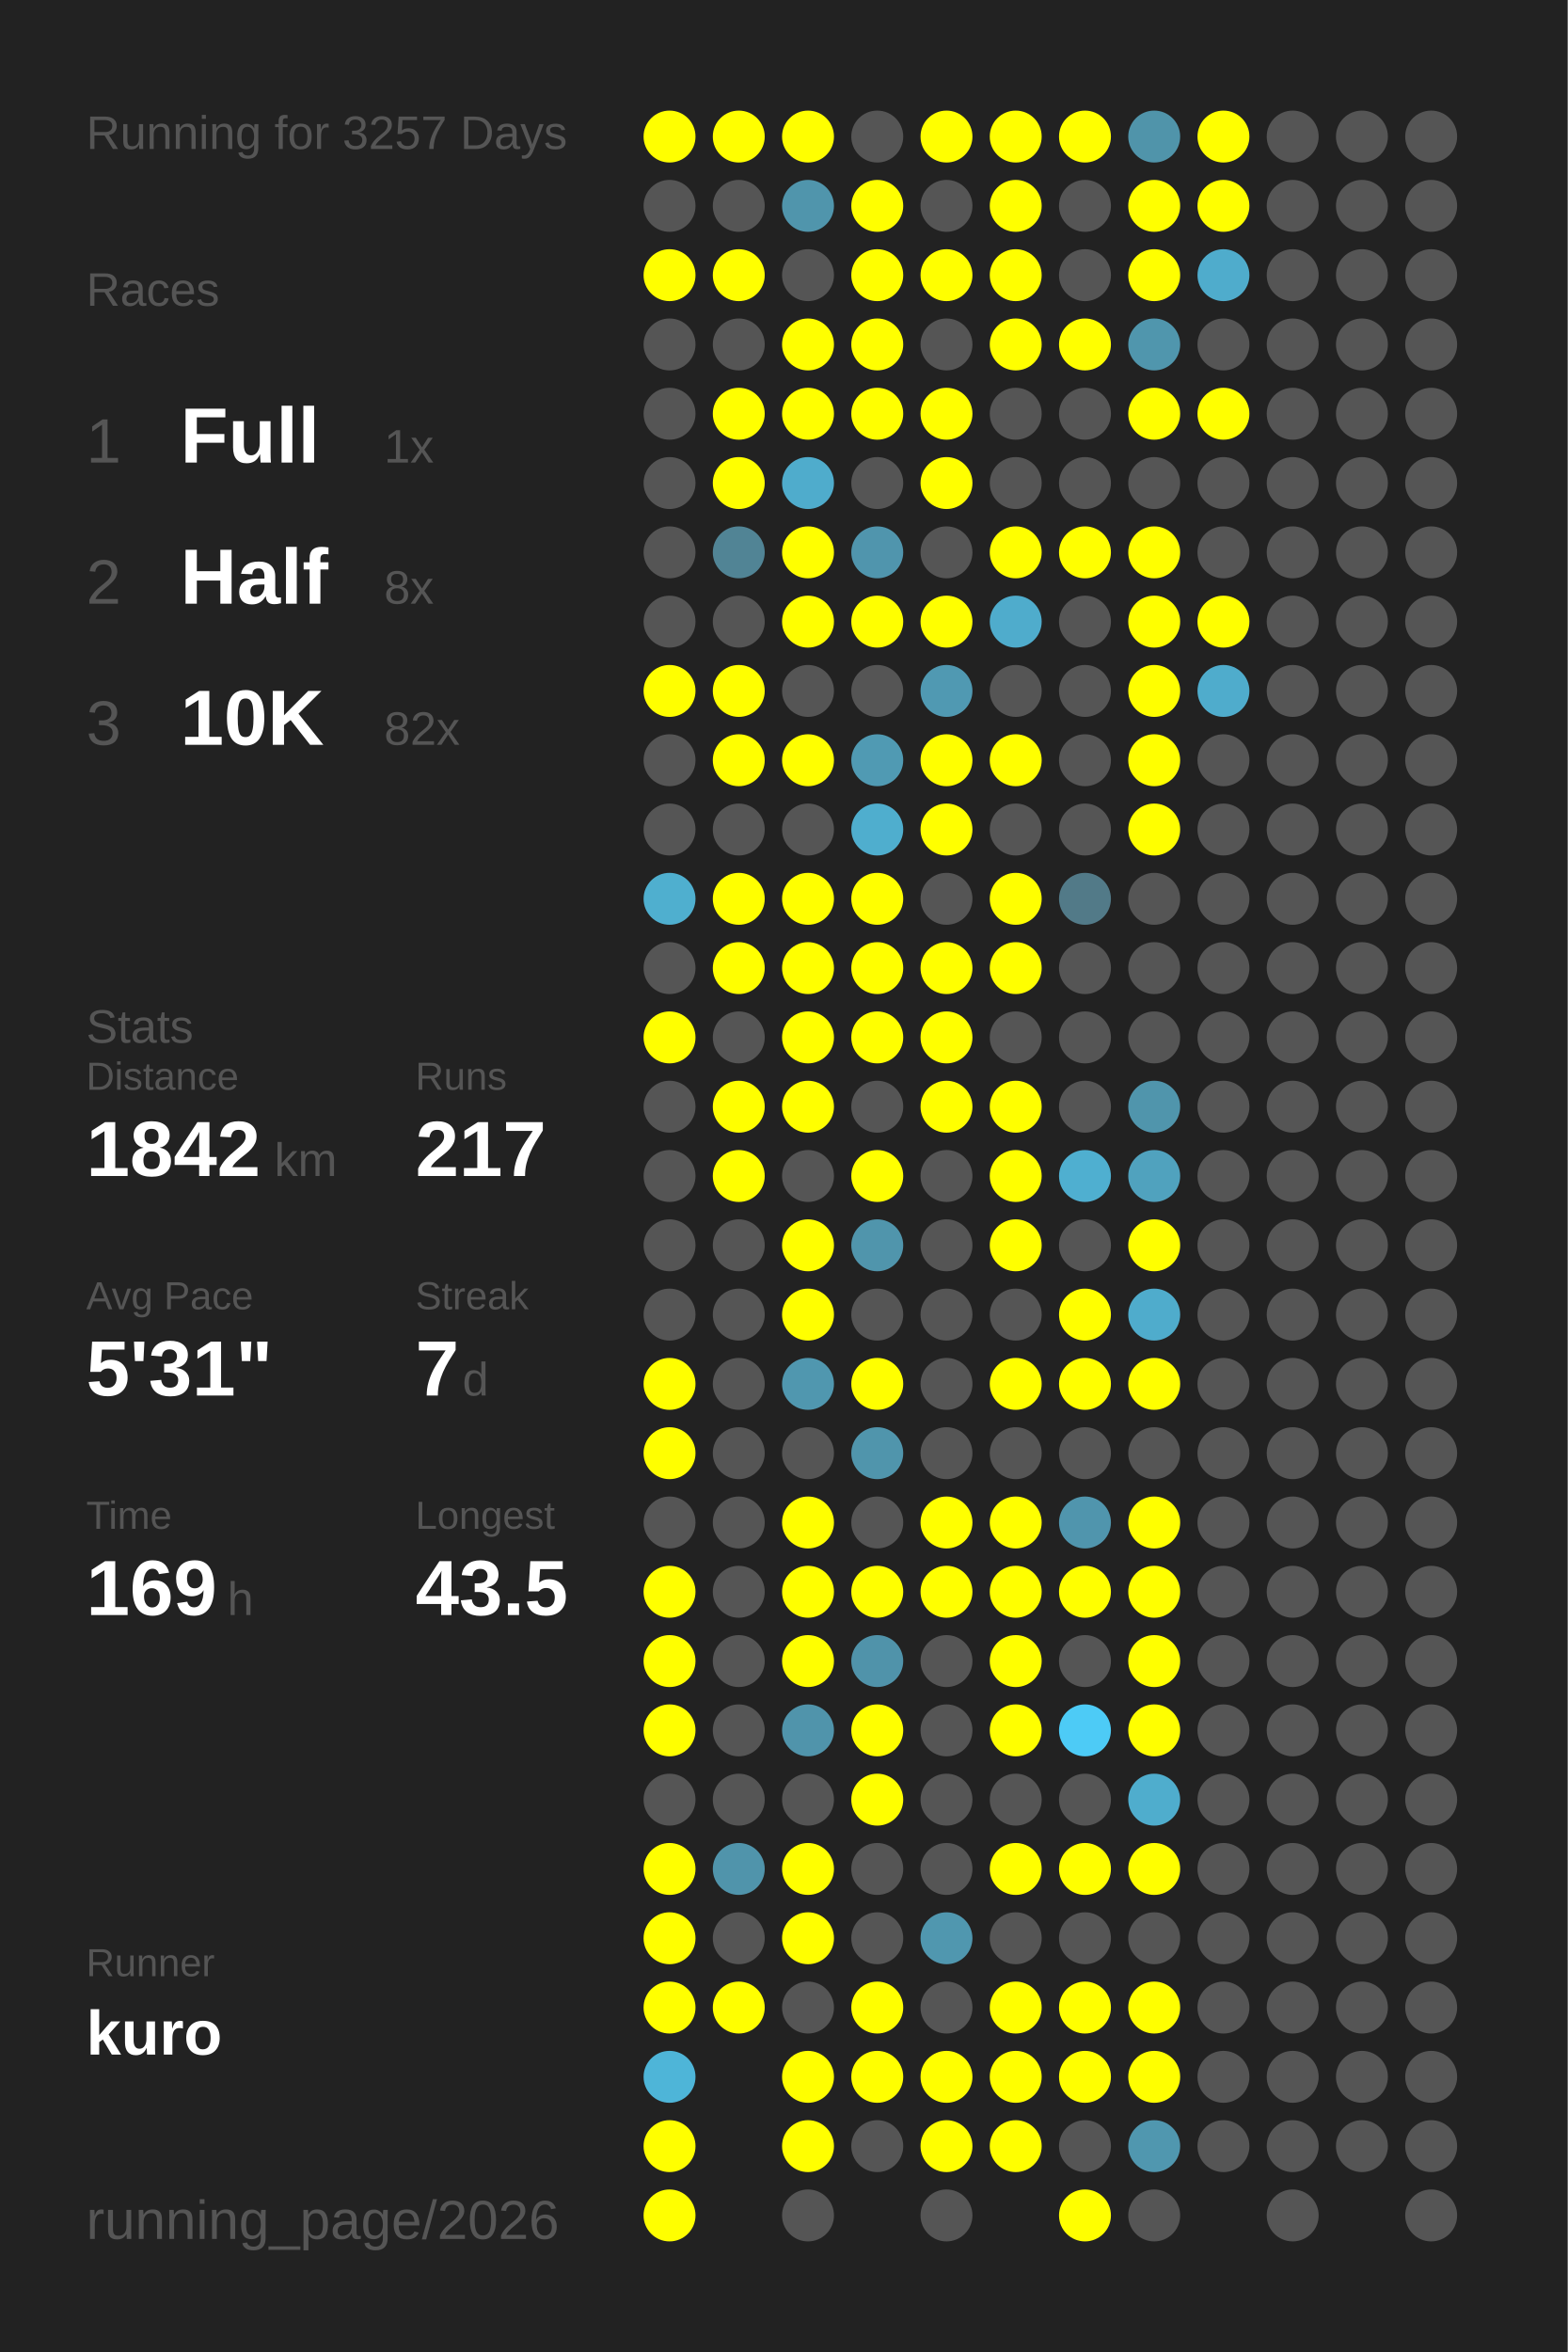
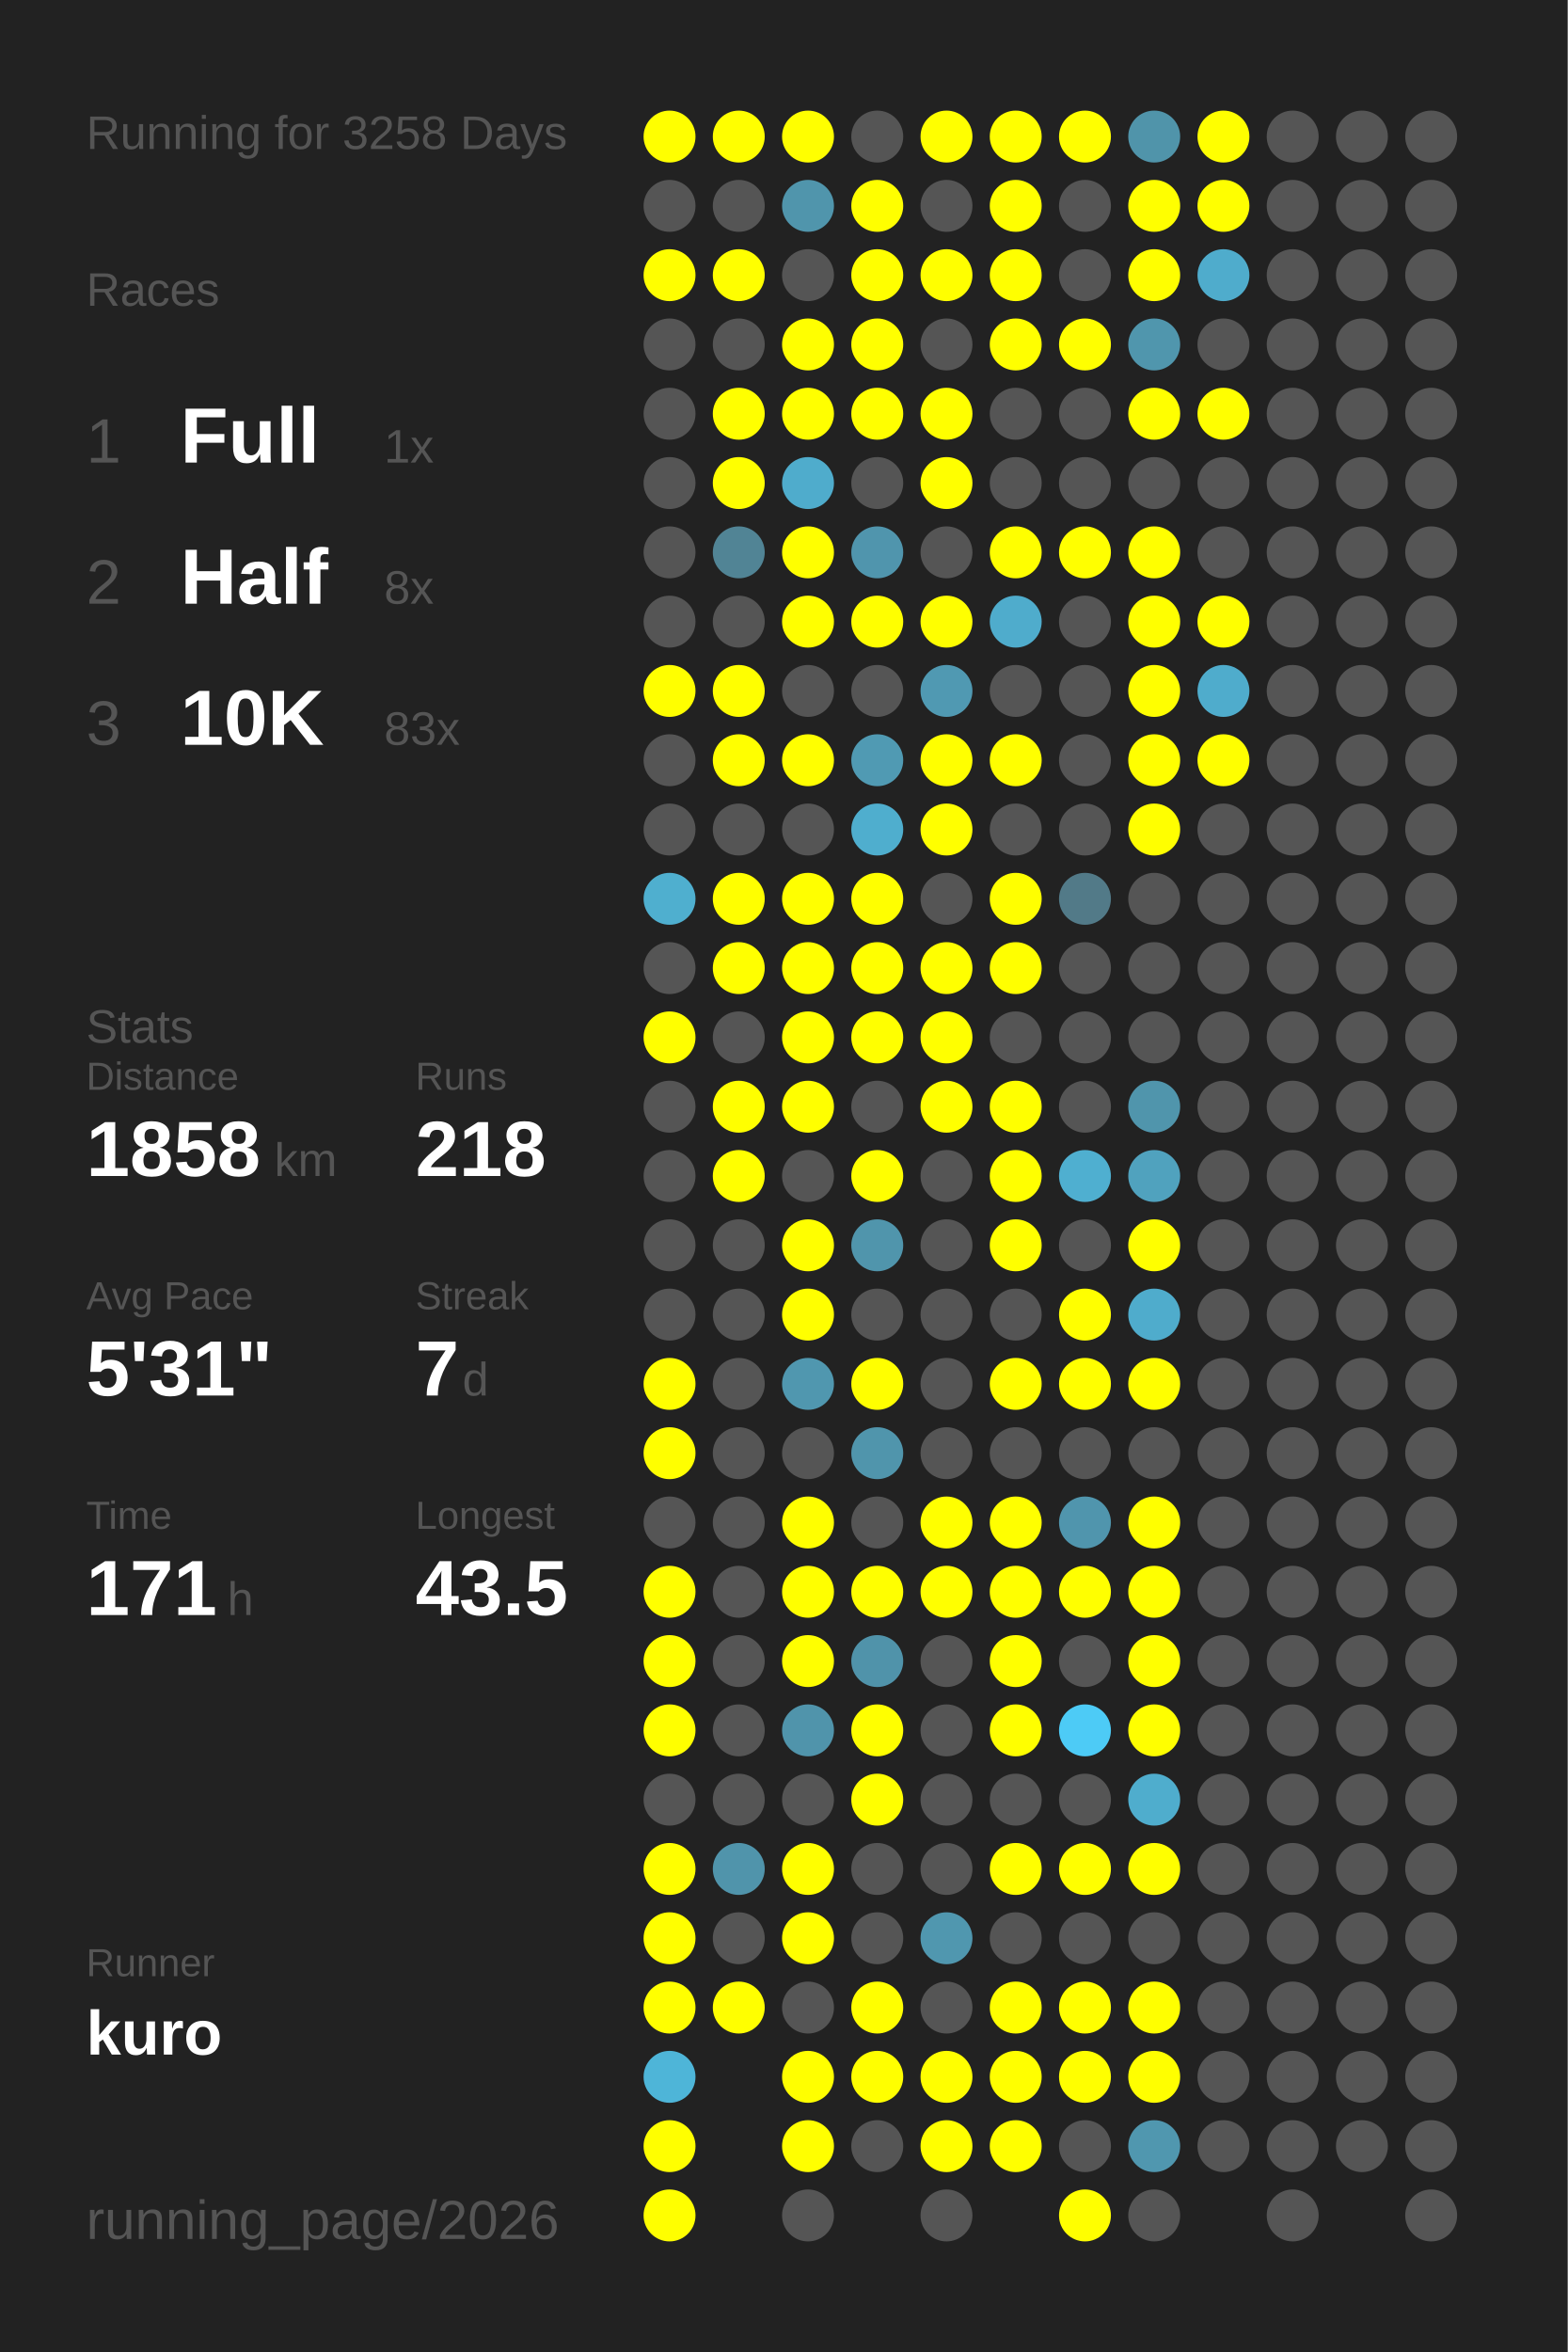
<svg xmlns="http://www.w3.org/2000/svg" baseProfile="full" height="300mm" version="1.1" viewBox="0,0,200,300" width="200mm">
  <defs />
  <rect fill="#222222" height="300" width="200" x="0" y="0" />
-   <text fill="#555555" style="font-size:6px; font-family:Arial;" x="11" y="19">Running for 3257 Days</text>
+   <text fill="#555555" style="font-size:6px; font-family:Arial;" x="11" y="19">Running for 3258 Days</text>
  <text fill="#555555" style="font-size:6px; font-family:Arial;" x="11" y="39">Races</text>
  <text fill="#555555" style="font-size:8px; font-family:Arial;" x="11" y="59">1</text>
  <text fill="#FFFFFF" style="font-size:10px; font-family:Arial; font-weight:bold;" x="23" y="59">Full</text>
  <text fill="#555555" style="font-size:6px; font-family:Arial;" x="49" y="59">1x</text>
  <text fill="#555555" style="font-size:8px; font-family:Arial;" x="11" y="77">2</text>
  <text fill="#FFFFFF" style="font-size:10px; font-family:Arial; font-weight:bold;" x="23" y="77">Half</text>
  <text fill="#555555" style="font-size:6px; font-family:Arial;" x="49" y="77">8x</text>
  <text fill="#555555" style="font-size:8px; font-family:Arial;" x="11" y="95">3</text>
  <text fill="#FFFFFF" style="font-size:10px; font-family:Arial; font-weight:bold;" x="23" y="95">10K</text>
-   <text fill="#555555" style="font-size:6px; font-family:Arial;" x="49" y="95">82x</text>
+   <text fill="#555555" style="font-size:6px; font-family:Arial;" x="49" y="95">83x</text>
  <text fill="#555555" style="font-size:6px; font-family:Arial;" x="11" y="133">Stats</text>
  <text fill="#555555" style="font-size:5px; font-family:Arial;" x="11" y="139">Distance</text>
-   <text fill="#FFFFFF" style="font-size:10px; font-family:Arial; font-weight:bold;" x="11" y="150">1842</text>
+   <text fill="#FFFFFF" style="font-size:10px; font-family:Arial; font-weight:bold;" x="11" y="150">1858</text>
  <text fill="#555555" style="font-size:6px; font-family:Arial;" x="35" y="150">km</text>
  <text fill="#555555" style="font-size:5px; font-family:Arial;" x="53" y="139">Runs</text>
-   <text fill="#FFFFFF" style="font-size:10px; font-family:Arial; font-weight:bold;" x="53" y="150">217</text>
+   <text fill="#FFFFFF" style="font-size:10px; font-family:Arial; font-weight:bold;" x="53" y="150">218</text>
  <text fill="#555555" style="font-size:5px; font-family:Arial;" x="11" y="167">Avg Pace</text>
  <text fill="#FFFFFF" style="font-size:10px; font-family:Arial; font-weight:bold;" x="11" y="178">5'31"</text>
  <text fill="#555555" style="font-size:5px; font-family:Arial;" x="53" y="167">Streak</text>
  <text fill="#FFFFFF" style="font-size:10px; font-family:Arial; font-weight:bold;" x="53" y="178">7</text>
  <text fill="#555555" style="font-size:6px; font-family:Arial;" x="59" y="178">d</text>
  <text fill="#555555" style="font-size:5px; font-family:Arial;" x="11" y="195">Time</text>
-   <text fill="#FFFFFF" style="font-size:10px; font-family:Arial; font-weight:bold;" x="11" y="206">169</text>
+   <text fill="#FFFFFF" style="font-size:10px; font-family:Arial; font-weight:bold;" x="11" y="206">171</text>
  <text fill="#555555" style="font-size:6px; font-family:Arial;" x="29" y="206">h</text>
  <text fill="#555555" style="font-size:5px; font-family:Arial;" x="53" y="195">Longest</text>
  <text fill="#FFFFFF" style="font-size:10px; font-family:Arial; font-weight:bold;" x="53" y="206">43.5</text>
  <text fill="#555555" style="font-size:5px; font-family:Arial;" x="11" y="252.065">Runner</text>
  <text fill="#FFFFFF" style="font-size:8px; font-family:Arial; font-weight:bold;" x="11" y="262.065">kuro</text>
  <text fill="#555555" style="font-size:7px; font-family:Arial;" x="11" y="285.581">running_page/2026</text>
  <circle cx="85.417" cy="17.419" fill="#FFFF00" r="3.312" />
  <circle cx="85.417" cy="26.258" fill="#555555" r="3.312" />
  <circle cx="85.417" cy="35.097" fill="#FFFF00" r="3.312" />
  <circle cx="85.417" cy="43.935" fill="#555555" r="3.312" />
  <circle cx="85.417" cy="52.774" fill="#555555" r="3.312" />
  <circle cx="85.417" cy="61.613" fill="#555555" r="3.312" />
  <circle cx="85.417" cy="70.452" fill="#555555" r="3.312" />
  <circle cx="85.417" cy="79.29" fill="#555555" r="3.312" />
  <circle cx="85.417" cy="88.129" fill="#FFFF00" r="3.312" />
  <circle cx="85.417" cy="96.968" fill="#555555" r="3.312" />
  <circle cx="85.417" cy="105.806" fill="#555555" r="3.312" />
  <circle cx="85.417" cy="114.645" fill="#4fafcf" r="3.312" />
  <circle cx="85.417" cy="123.484" fill="#555555" r="3.312" />
  <circle cx="85.417" cy="132.323" fill="#FFFF00" r="3.312" />
  <circle cx="85.417" cy="141.161" fill="#555555" r="3.312" />
  <circle cx="85.417" cy="150" fill="#555555" r="3.312" />
  <circle cx="85.417" cy="158.839" fill="#555555" r="3.312" />
  <circle cx="85.417" cy="167.677" fill="#555555" r="3.312" />
  <circle cx="85.417" cy="176.516" fill="#FFFF00" r="3.312" />
  <circle cx="85.417" cy="185.355" fill="#FFFF00" r="3.312" />
  <circle cx="85.417" cy="194.194" fill="#555555" r="3.312" />
  <circle cx="85.417" cy="203.032" fill="#FFFF00" r="3.312" />
  <circle cx="85.417" cy="211.871" fill="#FFFF00" r="3.312" />
  <circle cx="85.417" cy="220.71" fill="#FFFF00" r="3.312" />
  <circle cx="85.417" cy="229.548" fill="#555555" r="3.312" />
  <circle cx="85.417" cy="238.387" fill="#FFFF00" r="3.312" />
  <circle cx="85.417" cy="247.226" fill="#FFFF00" r="3.312" />
  <circle cx="85.417" cy="256.065" fill="#FFFF00" r="3.312" />
  <circle cx="85.417" cy="264.903" fill="#4eb5d8" r="3.312" />
  <circle cx="85.417" cy="273.742" fill="#FFFF00" r="3.312" />
  <circle cx="85.417" cy="282.581" fill="#FFFF00" r="3.312" />
  <circle cx="94.25" cy="17.419" fill="#FFFF00" r="3.312" />
  <circle cx="94.25" cy="26.258" fill="#555555" r="3.312" />
  <circle cx="94.25" cy="35.097" fill="#FFFF00" r="3.312" />
  <circle cx="94.25" cy="43.935" fill="#555555" r="3.312" />
  <circle cx="94.25" cy="52.774" fill="#FFFF00" r="3.312" />
  <circle cx="94.25" cy="61.613" fill="#FFFF00" r="3.312" />
  <circle cx="94.25" cy="70.452" fill="#518495" r="3.312" />
  <circle cx="94.25" cy="79.29" fill="#555555" r="3.312" />
  <circle cx="94.25" cy="88.129" fill="#FFFF00" r="3.312" />
  <circle cx="94.25" cy="96.968" fill="#FFFF00" r="3.312" />
  <circle cx="94.25" cy="105.806" fill="#555555" r="3.312" />
  <circle cx="94.25" cy="114.645" fill="#FFFF00" r="3.312" />
  <circle cx="94.25" cy="123.484" fill="#FFFF00" r="3.312" />
  <circle cx="94.25" cy="132.323" fill="#555555" r="3.312" />
  <circle cx="94.25" cy="141.161" fill="#FFFF00" r="3.312" />
  <circle cx="94.25" cy="150" fill="#FFFF00" r="3.312" />
  <circle cx="94.25" cy="158.839" fill="#555555" r="3.312" />
  <circle cx="94.25" cy="167.677" fill="#555555" r="3.312" />
  <circle cx="94.25" cy="176.516" fill="#555555" r="3.312" />
  <circle cx="94.25" cy="185.355" fill="#555555" r="3.312" />
  <circle cx="94.25" cy="194.194" fill="#555555" r="3.312" />
  <circle cx="94.25" cy="203.032" fill="#555555" r="3.312" />
  <circle cx="94.25" cy="211.871" fill="#555555" r="3.312" />
  <circle cx="94.25" cy="220.71" fill="#555555" r="3.312" />
  <circle cx="94.25" cy="229.548" fill="#555555" r="3.312" />
  <circle cx="94.25" cy="238.387" fill="#5094ab" r="3.312" />
  <circle cx="94.25" cy="247.226" fill="#555555" r="3.312" />
  <circle cx="94.25" cy="256.065" fill="#FFFF00" r="3.312" />
  <circle cx="103.083" cy="17.419" fill="#FFFF00" r="3.312" />
  <circle cx="103.083" cy="26.258" fill="#5095ac" r="3.312" />
  <circle cx="103.083" cy="35.097" fill="#555555" r="3.312" />
  <circle cx="103.083" cy="43.935" fill="#FFFF00" r="3.312" />
  <circle cx="103.083" cy="52.774" fill="#FFFF00" r="3.312" />
  <circle cx="103.083" cy="61.613" fill="#4faccc" r="3.312" />
  <circle cx="103.083" cy="70.452" fill="#FFFF00" r="3.312" />
  <circle cx="103.083" cy="79.29" fill="#FFFF00" r="3.312" />
  <circle cx="103.083" cy="88.129" fill="#555555" r="3.312" />
  <circle cx="103.083" cy="96.968" fill="#FFFF00" r="3.312" />
  <circle cx="103.083" cy="105.806" fill="#555555" r="3.312" />
  <circle cx="103.083" cy="114.645" fill="#FFFF00" r="3.312" />
  <circle cx="103.083" cy="123.484" fill="#FFFF00" r="3.312" />
  <circle cx="103.083" cy="132.323" fill="#FFFF00" r="3.312" />
  <circle cx="103.083" cy="141.161" fill="#FFFF00" r="3.312" />
  <circle cx="103.083" cy="150" fill="#555555" r="3.312" />
  <circle cx="103.083" cy="158.839" fill="#FFFF00" r="3.312" />
  <circle cx="103.083" cy="167.677" fill="#FFFF00" r="3.312" />
  <circle cx="103.083" cy="176.516" fill="#5097af" r="3.312" />
  <circle cx="103.083" cy="185.355" fill="#555555" r="3.312" />
  <circle cx="103.083" cy="194.194" fill="#FFFF00" r="3.312" />
  <circle cx="103.083" cy="203.032" fill="#FFFF00" r="3.312" />
  <circle cx="103.083" cy="211.871" fill="#FFFF00" r="3.312" />
  <circle cx="103.083" cy="220.71" fill="#5094ab" r="3.312" />
  <circle cx="103.083" cy="229.548" fill="#555555" r="3.312" />
  <circle cx="103.083" cy="238.387" fill="#FFFF00" r="3.312" />
  <circle cx="103.083" cy="247.226" fill="#FFFF00" r="3.312" />
  <circle cx="103.083" cy="256.065" fill="#555555" r="3.312" />
  <circle cx="103.083" cy="264.903" fill="#FFFF00" r="3.312" />
  <circle cx="103.083" cy="273.742" fill="#FFFF00" r="3.312" />
  <circle cx="103.083" cy="282.581" fill="#555555" r="3.312" />
  <circle cx="111.917" cy="17.419" fill="#555555" r="3.312" />
  <circle cx="111.917" cy="26.258" fill="#FFFF00" r="3.312" />
  <circle cx="111.917" cy="35.097" fill="#FFFF00" r="3.312" />
  <circle cx="111.917" cy="43.935" fill="#FFFF00" r="3.312" />
  <circle cx="111.917" cy="52.774" fill="#FFFF00" r="3.312" />
  <circle cx="111.917" cy="61.613" fill="#555555" r="3.312" />
  <circle cx="111.917" cy="70.452" fill="#5095ad" r="3.312" />
  <circle cx="111.917" cy="79.29" fill="#FFFF00" r="3.312" />
  <circle cx="111.917" cy="88.129" fill="#555555" r="3.312" />
  <circle cx="111.917" cy="96.968" fill="#509ab3" r="3.312" />
  <circle cx="111.917" cy="105.806" fill="#4faece" r="3.312" />
  <circle cx="111.917" cy="114.645" fill="#FFFF00" r="3.312" />
  <circle cx="111.917" cy="123.484" fill="#FFFF00" r="3.312" />
  <circle cx="111.917" cy="132.323" fill="#FFFF00" r="3.312" />
  <circle cx="111.917" cy="141.161" fill="#555555" r="3.312" />
  <circle cx="111.917" cy="150" fill="#FFFF00" r="3.312" />
  <circle cx="111.917" cy="158.839" fill="#5095ac" r="3.312" />
  <circle cx="111.917" cy="167.677" fill="#555555" r="3.312" />
  <circle cx="111.917" cy="176.516" fill="#FFFF00" r="3.312" />
  <circle cx="111.917" cy="185.355" fill="#5095ac" r="3.312" />
  <circle cx="111.917" cy="194.194" fill="#555555" r="3.312" />
  <circle cx="111.917" cy="203.032" fill="#FFFF00" r="3.312" />
  <circle cx="111.917" cy="211.871" fill="#5093aa" r="3.312" />
  <circle cx="111.917" cy="220.71" fill="#FFFF00" r="3.312" />
  <circle cx="111.917" cy="229.548" fill="#FFFF00" r="3.312" />
  <circle cx="111.917" cy="238.387" fill="#555555" r="3.312" />
  <circle cx="111.917" cy="247.226" fill="#555555" r="3.312" />
  <circle cx="111.917" cy="256.065" fill="#FFFF00" r="3.312" />
  <circle cx="111.917" cy="264.903" fill="#FFFF00" r="3.312" />
  <circle cx="111.917" cy="273.742" fill="#555555" r="3.312" />
  <circle cx="120.75" cy="17.419" fill="#FFFF00" r="3.312" />
  <circle cx="120.75" cy="26.258" fill="#555555" r="3.312" />
  <circle cx="120.75" cy="35.097" fill="#FFFF00" r="3.312" />
  <circle cx="120.75" cy="43.935" fill="#555555" r="3.312" />
  <circle cx="120.75" cy="52.774" fill="#FFFF00" r="3.312" />
  <circle cx="120.75" cy="61.613" fill="#FFFF00" r="3.312" />
  <circle cx="120.75" cy="70.452" fill="#555555" r="3.312" />
  <circle cx="120.75" cy="79.29" fill="#FFFF00" r="3.312" />
  <circle cx="120.75" cy="88.129" fill="#5099b2" r="3.312" />
  <circle cx="120.75" cy="96.968" fill="#FFFF00" r="3.312" />
  <circle cx="120.75" cy="105.806" fill="#FFFF00" r="3.312" />
  <circle cx="120.75" cy="114.645" fill="#555555" r="3.312" />
  <circle cx="120.75" cy="123.484" fill="#FFFF00" r="3.312" />
  <circle cx="120.75" cy="132.323" fill="#FFFF00" r="3.312" />
  <circle cx="120.75" cy="141.161" fill="#FFFF00" r="3.312" />
  <circle cx="120.75" cy="150" fill="#555555" r="3.312" />
  <circle cx="120.75" cy="158.839" fill="#555555" r="3.312" />
  <circle cx="120.75" cy="167.677" fill="#555555" r="3.312" />
  <circle cx="120.75" cy="176.516" fill="#555555" r="3.312" />
  <circle cx="120.75" cy="185.355" fill="#555555" r="3.312" />
  <circle cx="120.75" cy="194.194" fill="#FFFF00" r="3.312" />
  <circle cx="120.75" cy="203.032" fill="#FFFF00" r="3.312" />
  <circle cx="120.75" cy="211.871" fill="#555555" r="3.312" />
  <circle cx="120.75" cy="220.71" fill="#555555" r="3.312" />
  <circle cx="120.75" cy="229.548" fill="#555555" r="3.312" />
  <circle cx="120.75" cy="238.387" fill="#555555" r="3.312" />
  <circle cx="120.75" cy="247.226" fill="#5097af" r="3.312" />
  <circle cx="120.75" cy="256.065" fill="#555555" r="3.312" />
  <circle cx="120.75" cy="264.903" fill="#FFFF00" r="3.312" />
  <circle cx="120.75" cy="273.742" fill="#FFFF00" r="3.312" />
  <circle cx="120.75" cy="282.581" fill="#555555" r="3.312" />
  <circle cx="129.583" cy="17.419" fill="#FFFF00" r="3.312" />
  <circle cx="129.583" cy="26.258" fill="#FFFF00" r="3.312" />
  <circle cx="129.583" cy="35.097" fill="#FFFF00" r="3.312" />
  <circle cx="129.583" cy="43.935" fill="#FFFF00" r="3.312" />
  <circle cx="129.583" cy="52.774" fill="#555555" r="3.312" />
  <circle cx="129.583" cy="61.613" fill="#555555" r="3.312" />
  <circle cx="129.583" cy="70.452" fill="#FFFF00" r="3.312" />
  <circle cx="129.583" cy="79.29" fill="#4faccc" r="3.312" />
  <circle cx="129.583" cy="88.129" fill="#555555" r="3.312" />
  <circle cx="129.583" cy="96.968" fill="#FFFF00" r="3.312" />
  <circle cx="129.583" cy="105.806" fill="#555555" r="3.312" />
  <circle cx="129.583" cy="114.645" fill="#FFFF00" r="3.312" />
  <circle cx="129.583" cy="123.484" fill="#FFFF00" r="3.312" />
  <circle cx="129.583" cy="132.323" fill="#555555" r="3.312" />
  <circle cx="129.583" cy="141.161" fill="#FFFF00" r="3.312" />
  <circle cx="129.583" cy="150" fill="#FFFF00" r="3.312" />
  <circle cx="129.583" cy="158.839" fill="#FFFF00" r="3.312" />
  <circle cx="129.583" cy="167.677" fill="#555555" r="3.312" />
  <circle cx="129.583" cy="176.516" fill="#FFFF00" r="3.312" />
  <circle cx="129.583" cy="185.355" fill="#555555" r="3.312" />
  <circle cx="129.583" cy="194.194" fill="#FFFF00" r="3.312" />
  <circle cx="129.583" cy="203.032" fill="#FFFF00" r="3.312" />
  <circle cx="129.583" cy="211.871" fill="#FFFF00" r="3.312" />
  <circle cx="129.583" cy="220.71" fill="#FFFF00" r="3.312" />
  <circle cx="129.583" cy="229.548" fill="#555555" r="3.312" />
  <circle cx="129.583" cy="238.387" fill="#FFFF00" r="3.312" />
  <circle cx="129.583" cy="247.226" fill="#555555" r="3.312" />
  <circle cx="129.583" cy="256.065" fill="#FFFF00" r="3.312" />
  <circle cx="129.583" cy="264.903" fill="#FFFF00" r="3.312" />
  <circle cx="129.583" cy="273.742" fill="#FFFF00" r="3.312" />
  <circle cx="138.417" cy="17.419" fill="#FFFF00" r="3.312" />
  <circle cx="138.417" cy="26.258" fill="#555555" r="3.312" />
  <circle cx="138.417" cy="35.097" fill="#555555" r="3.312" />
  <circle cx="138.417" cy="43.935" fill="#FFFF00" r="3.312" />
  <circle cx="138.417" cy="52.774" fill="#555555" r="3.312" />
  <circle cx="138.417" cy="61.613" fill="#555555" r="3.312" />
  <circle cx="138.417" cy="70.452" fill="#FFFF00" r="3.312" />
  <circle cx="138.417" cy="79.29" fill="#555555" r="3.312" />
  <circle cx="138.417" cy="88.129" fill="#555555" r="3.312" />
  <circle cx="138.417" cy="96.968" fill="#555555" r="3.312" />
  <circle cx="138.417" cy="105.806" fill="#555555" r="3.312" />
  <circle cx="138.417" cy="114.645" fill="#527a88" r="3.312" />
  <circle cx="138.417" cy="123.484" fill="#555555" r="3.312" />
  <circle cx="138.417" cy="132.323" fill="#555555" r="3.312" />
  <circle cx="138.417" cy="141.161" fill="#555555" r="3.312" />
  <circle cx="138.417" cy="150" fill="#4fafd0" r="3.312" />
  <circle cx="138.417" cy="158.839" fill="#555555" r="3.312" />
  <circle cx="138.417" cy="167.677" fill="#FFFF00" r="3.312" />
  <circle cx="138.417" cy="176.516" fill="#FFFF00" r="3.312" />
  <circle cx="138.417" cy="185.355" fill="#555555" r="3.312" />
  <circle cx="138.417" cy="194.194" fill="#5095ad" r="3.312" />
  <circle cx="138.417" cy="203.032" fill="#FFFF00" r="3.312" />
  <circle cx="138.417" cy="211.871" fill="#555555" r="3.312" />
  <circle cx="138.417" cy="220.71" fill="#4dcbf6" r="3.312" />
  <circle cx="138.417" cy="229.548" fill="#555555" r="3.312" />
  <circle cx="138.417" cy="238.387" fill="#FFFF00" r="3.312" />
  <circle cx="138.417" cy="247.226" fill="#555555" r="3.312" />
  <circle cx="138.417" cy="256.065" fill="#FFFF00" r="3.312" />
  <circle cx="138.417" cy="264.903" fill="#FFFF00" r="3.312" />
  <circle cx="138.417" cy="273.742" fill="#555555" r="3.312" />
  <circle cx="138.417" cy="282.581" fill="#FFFF00" r="3.312" />
  <circle cx="147.25" cy="17.419" fill="#5094aa" r="3.312" />
  <circle cx="147.25" cy="26.258" fill="#FFFF00" r="3.312" />
  <circle cx="147.25" cy="35.097" fill="#FFFF00" r="3.312" />
  <circle cx="147.25" cy="43.935" fill="#5096ad" r="3.312" />
  <circle cx="147.25" cy="52.774" fill="#FFFF00" r="3.312" />
  <circle cx="147.25" cy="61.613" fill="#555555" r="3.312" />
  <circle cx="147.25" cy="70.452" fill="#FFFF00" r="3.312" />
  <circle cx="147.25" cy="79.29" fill="#FFFF00" r="3.312" />
  <circle cx="147.25" cy="88.129" fill="#FFFF00" r="3.312" />
  <circle cx="147.25" cy="96.968" fill="#FFFF00" r="3.312" />
  <circle cx="147.25" cy="105.806" fill="#FFFF00" r="3.312" />
  <circle cx="147.25" cy="114.645" fill="#555555" r="3.312" />
  <circle cx="147.25" cy="123.484" fill="#555555" r="3.312" />
  <circle cx="147.25" cy="132.323" fill="#555555" r="3.312" />
  <circle cx="147.25" cy="141.161" fill="#5095ac" r="3.312" />
  <circle cx="147.25" cy="150" fill="#50a2be" r="3.312" />
  <circle cx="147.25" cy="158.839" fill="#FFFF00" r="3.312" />
  <circle cx="147.25" cy="167.677" fill="#4faccc" r="3.312" />
  <circle cx="147.25" cy="176.516" fill="#FFFF00" r="3.312" />
  <circle cx="147.25" cy="185.355" fill="#555555" r="3.312" />
  <circle cx="147.25" cy="194.194" fill="#FFFF00" r="3.312" />
  <circle cx="147.25" cy="203.032" fill="#FFFF00" r="3.312" />
  <circle cx="147.25" cy="211.871" fill="#FFFF00" r="3.312" />
  <circle cx="147.25" cy="220.71" fill="#FFFF00" r="3.312" />
  <circle cx="147.25" cy="229.548" fill="#4fadcd" r="3.312" />
  <circle cx="147.25" cy="238.387" fill="#FFFF00" r="3.312" />
  <circle cx="147.25" cy="247.226" fill="#555555" r="3.312" />
  <circle cx="147.25" cy="256.065" fill="#FFFF00" r="3.312" />
  <circle cx="147.25" cy="264.903" fill="#FFFF00" r="3.312" />
  <circle cx="147.25" cy="273.742" fill="#5097af" r="3.312" />
  <circle cx="147.25" cy="282.581" fill="#555555" r="3.312" />
  <circle cx="156.083" cy="17.419" fill="#FFFF00" r="3.312" />
  <circle cx="156.083" cy="26.258" fill="#FFFF00" r="3.312" />
  <circle cx="156.083" cy="35.097" fill="#4faccc" r="3.312" />
  <circle cx="156.083" cy="43.935" fill="#555555" r="3.312" />
  <circle cx="156.083" cy="52.774" fill="#FFFF00" r="3.312" />
  <circle cx="156.083" cy="61.613" fill="#555555" r="3.312" />
  <circle cx="156.083" cy="70.452" fill="#555555" r="3.312" />
  <circle cx="156.083" cy="79.29" fill="#FFFF00" r="3.312" />
  <circle cx="156.083" cy="88.129" fill="#4faccc" r="3.312" />
-   <circle cx="156.083" cy="96.968" fill="#555555" r="3.312" />
+   <circle cx="156.083" cy="96.968" fill="#FFFF00" r="3.312" />
  <circle cx="156.083" cy="105.806" fill="#555555" r="3.312" />
  <circle cx="156.083" cy="114.645" fill="#555555" r="3.312" />
  <circle cx="156.083" cy="123.484" fill="#555555" r="3.312" />
  <circle cx="156.083" cy="132.323" fill="#555555" r="3.312" />
  <circle cx="156.083" cy="141.161" fill="#555555" r="3.312" />
  <circle cx="156.083" cy="150" fill="#555555" r="3.312" />
  <circle cx="156.083" cy="158.839" fill="#555555" r="3.312" />
  <circle cx="156.083" cy="167.677" fill="#555555" r="3.312" />
  <circle cx="156.083" cy="176.516" fill="#555555" r="3.312" />
  <circle cx="156.083" cy="185.355" fill="#555555" r="3.312" />
  <circle cx="156.083" cy="194.194" fill="#555555" r="3.312" />
  <circle cx="156.083" cy="203.032" fill="#555555" r="3.312" />
  <circle cx="156.083" cy="211.871" fill="#555555" r="3.312" />
  <circle cx="156.083" cy="220.71" fill="#555555" r="3.312" />
  <circle cx="156.083" cy="229.548" fill="#555555" r="3.312" />
  <circle cx="156.083" cy="238.387" fill="#555555" r="3.312" />
  <circle cx="156.083" cy="247.226" fill="#555555" r="3.312" />
  <circle cx="156.083" cy="256.065" fill="#555555" r="3.312" />
  <circle cx="156.083" cy="264.903" fill="#555555" r="3.312" />
  <circle cx="156.083" cy="273.742" fill="#555555" r="3.312" />
  <circle cx="164.917" cy="17.419" fill="#555555" r="3.312" />
  <circle cx="164.917" cy="26.258" fill="#555555" r="3.312" />
  <circle cx="164.917" cy="35.097" fill="#555555" r="3.312" />
  <circle cx="164.917" cy="43.935" fill="#555555" r="3.312" />
  <circle cx="164.917" cy="52.774" fill="#555555" r="3.312" />
  <circle cx="164.917" cy="61.613" fill="#555555" r="3.312" />
  <circle cx="164.917" cy="70.452" fill="#555555" r="3.312" />
  <circle cx="164.917" cy="79.29" fill="#555555" r="3.312" />
  <circle cx="164.917" cy="88.129" fill="#555555" r="3.312" />
  <circle cx="164.917" cy="96.968" fill="#555555" r="3.312" />
  <circle cx="164.917" cy="105.806" fill="#555555" r="3.312" />
  <circle cx="164.917" cy="114.645" fill="#555555" r="3.312" />
  <circle cx="164.917" cy="123.484" fill="#555555" r="3.312" />
  <circle cx="164.917" cy="132.323" fill="#555555" r="3.312" />
  <circle cx="164.917" cy="141.161" fill="#555555" r="3.312" />
  <circle cx="164.917" cy="150" fill="#555555" r="3.312" />
  <circle cx="164.917" cy="158.839" fill="#555555" r="3.312" />
  <circle cx="164.917" cy="167.677" fill="#555555" r="3.312" />
  <circle cx="164.917" cy="176.516" fill="#555555" r="3.312" />
  <circle cx="164.917" cy="185.355" fill="#555555" r="3.312" />
  <circle cx="164.917" cy="194.194" fill="#555555" r="3.312" />
  <circle cx="164.917" cy="203.032" fill="#555555" r="3.312" />
  <circle cx="164.917" cy="211.871" fill="#555555" r="3.312" />
  <circle cx="164.917" cy="220.71" fill="#555555" r="3.312" />
  <circle cx="164.917" cy="229.548" fill="#555555" r="3.312" />
  <circle cx="164.917" cy="238.387" fill="#555555" r="3.312" />
  <circle cx="164.917" cy="247.226" fill="#555555" r="3.312" />
  <circle cx="164.917" cy="256.065" fill="#555555" r="3.312" />
  <circle cx="164.917" cy="264.903" fill="#555555" r="3.312" />
  <circle cx="164.917" cy="273.742" fill="#555555" r="3.312" />
  <circle cx="164.917" cy="282.581" fill="#555555" r="3.312" />
  <circle cx="173.75" cy="17.419" fill="#555555" r="3.312" />
  <circle cx="173.75" cy="26.258" fill="#555555" r="3.312" />
  <circle cx="173.75" cy="35.097" fill="#555555" r="3.312" />
  <circle cx="173.75" cy="43.935" fill="#555555" r="3.312" />
  <circle cx="173.75" cy="52.774" fill="#555555" r="3.312" />
  <circle cx="173.75" cy="61.613" fill="#555555" r="3.312" />
  <circle cx="173.75" cy="70.452" fill="#555555" r="3.312" />
  <circle cx="173.75" cy="79.29" fill="#555555" r="3.312" />
  <circle cx="173.75" cy="88.129" fill="#555555" r="3.312" />
  <circle cx="173.75" cy="96.968" fill="#555555" r="3.312" />
  <circle cx="173.75" cy="105.806" fill="#555555" r="3.312" />
  <circle cx="173.75" cy="114.645" fill="#555555" r="3.312" />
  <circle cx="173.75" cy="123.484" fill="#555555" r="3.312" />
  <circle cx="173.75" cy="132.323" fill="#555555" r="3.312" />
  <circle cx="173.75" cy="141.161" fill="#555555" r="3.312" />
  <circle cx="173.75" cy="150" fill="#555555" r="3.312" />
  <circle cx="173.75" cy="158.839" fill="#555555" r="3.312" />
  <circle cx="173.75" cy="167.677" fill="#555555" r="3.312" />
  <circle cx="173.75" cy="176.516" fill="#555555" r="3.312" />
  <circle cx="173.75" cy="185.355" fill="#555555" r="3.312" />
  <circle cx="173.75" cy="194.194" fill="#555555" r="3.312" />
  <circle cx="173.75" cy="203.032" fill="#555555" r="3.312" />
  <circle cx="173.75" cy="211.871" fill="#555555" r="3.312" />
  <circle cx="173.75" cy="220.71" fill="#555555" r="3.312" />
  <circle cx="173.75" cy="229.548" fill="#555555" r="3.312" />
  <circle cx="173.75" cy="238.387" fill="#555555" r="3.312" />
  <circle cx="173.75" cy="247.226" fill="#555555" r="3.312" />
  <circle cx="173.75" cy="256.065" fill="#555555" r="3.312" />
  <circle cx="173.75" cy="264.903" fill="#555555" r="3.312" />
  <circle cx="173.75" cy="273.742" fill="#555555" r="3.312" />
  <circle cx="182.583" cy="17.419" fill="#555555" r="3.312" />
  <circle cx="182.583" cy="26.258" fill="#555555" r="3.312" />
  <circle cx="182.583" cy="35.097" fill="#555555" r="3.312" />
  <circle cx="182.583" cy="43.935" fill="#555555" r="3.312" />
  <circle cx="182.583" cy="52.774" fill="#555555" r="3.312" />
  <circle cx="182.583" cy="61.613" fill="#555555" r="3.312" />
  <circle cx="182.583" cy="70.452" fill="#555555" r="3.312" />
  <circle cx="182.583" cy="79.29" fill="#555555" r="3.312" />
  <circle cx="182.583" cy="88.129" fill="#555555" r="3.312" />
  <circle cx="182.583" cy="96.968" fill="#555555" r="3.312" />
  <circle cx="182.583" cy="105.806" fill="#555555" r="3.312" />
  <circle cx="182.583" cy="114.645" fill="#555555" r="3.312" />
  <circle cx="182.583" cy="123.484" fill="#555555" r="3.312" />
  <circle cx="182.583" cy="132.323" fill="#555555" r="3.312" />
  <circle cx="182.583" cy="141.161" fill="#555555" r="3.312" />
  <circle cx="182.583" cy="150" fill="#555555" r="3.312" />
  <circle cx="182.583" cy="158.839" fill="#555555" r="3.312" />
  <circle cx="182.583" cy="167.677" fill="#555555" r="3.312" />
  <circle cx="182.583" cy="176.516" fill="#555555" r="3.312" />
  <circle cx="182.583" cy="185.355" fill="#555555" r="3.312" />
  <circle cx="182.583" cy="194.194" fill="#555555" r="3.312" />
  <circle cx="182.583" cy="203.032" fill="#555555" r="3.312" />
  <circle cx="182.583" cy="211.871" fill="#555555" r="3.312" />
  <circle cx="182.583" cy="220.71" fill="#555555" r="3.312" />
  <circle cx="182.583" cy="229.548" fill="#555555" r="3.312" />
  <circle cx="182.583" cy="238.387" fill="#555555" r="3.312" />
  <circle cx="182.583" cy="247.226" fill="#555555" r="3.312" />
  <circle cx="182.583" cy="256.065" fill="#555555" r="3.312" />
  <circle cx="182.583" cy="264.903" fill="#555555" r="3.312" />
  <circle cx="182.583" cy="273.742" fill="#555555" r="3.312" />
  <circle cx="182.583" cy="282.581" fill="#555555" r="3.312" />
</svg>
